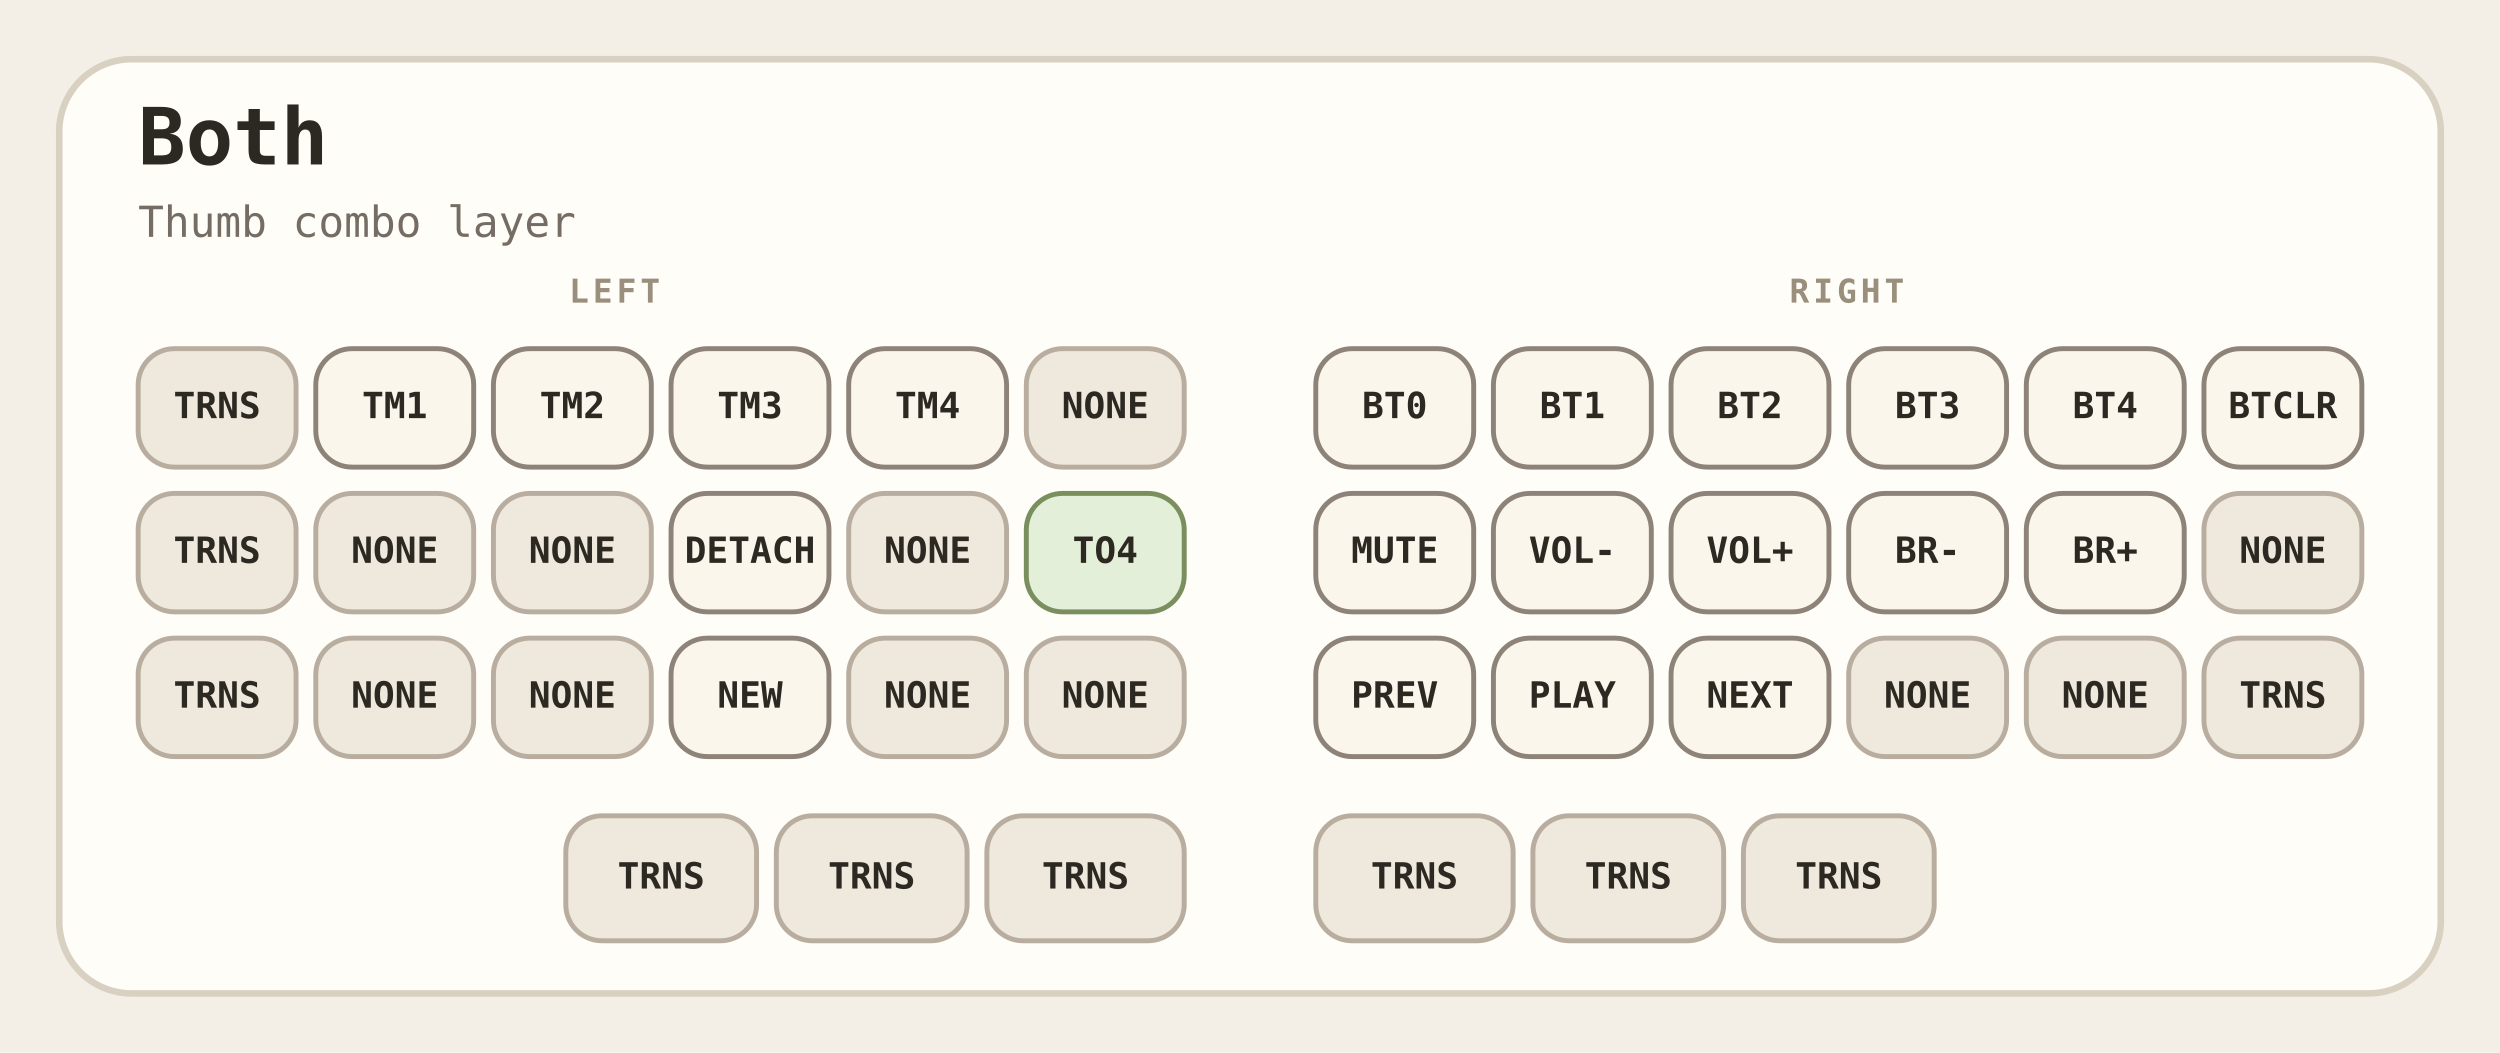
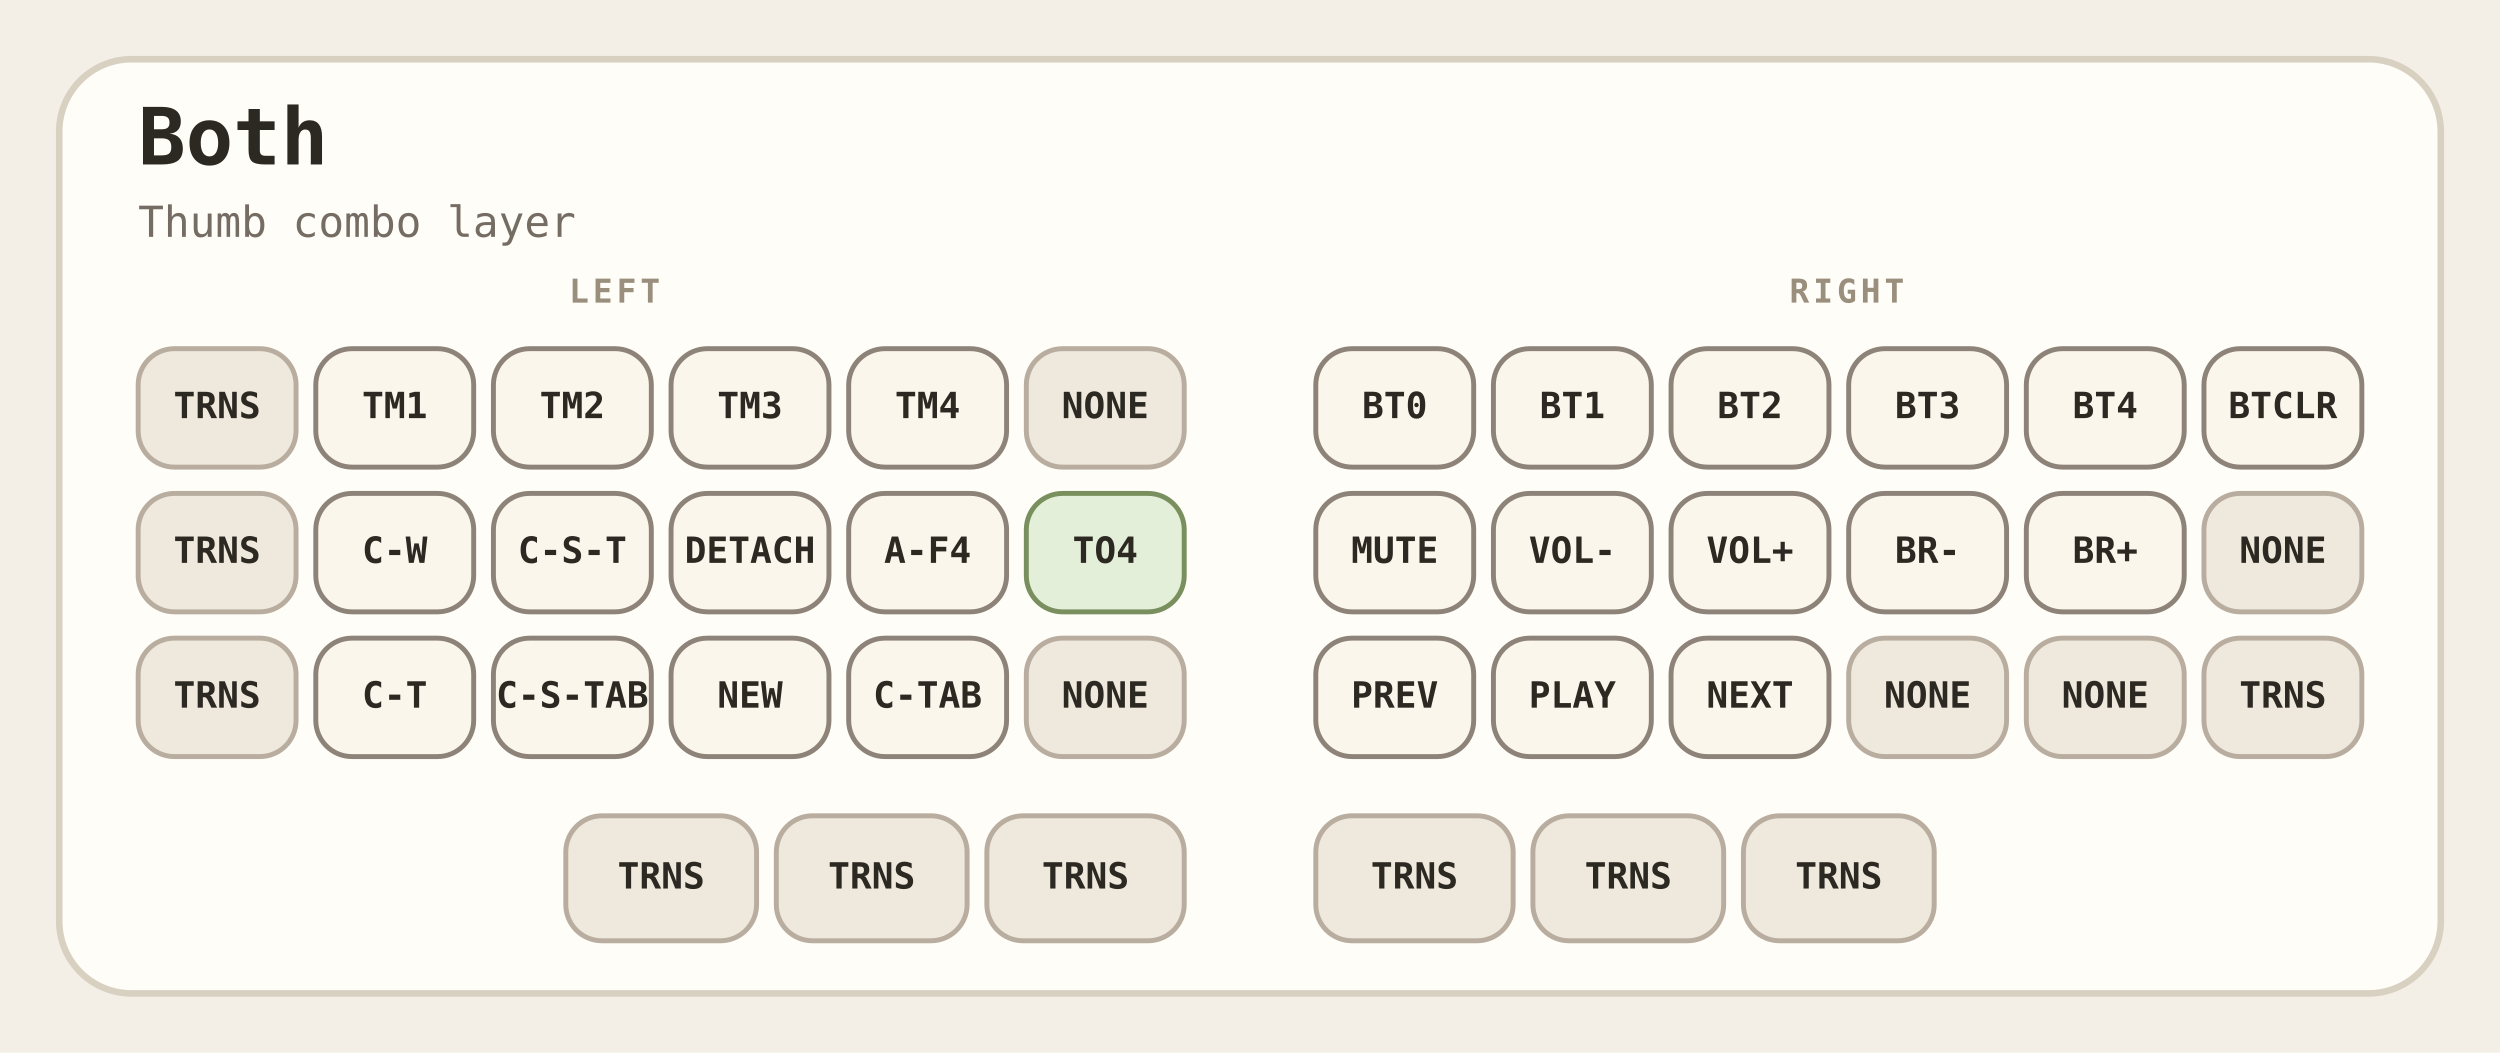
<svg xmlns="http://www.w3.org/2000/svg" width="760" height="320" viewBox="0 0 760 320" role="img" aria-labelledby="title desc">
  <style>
    .bg { fill: #f4efe6; }
    .panel { fill: #fffdf8; stroke: #d8d0c1; stroke-width: 2; }
    .title { font: 700 24px "Iosevka", "Fira Mono", monospace; fill: #2c2822; }
    .subtitle { font: 500 13px "Iosevka", "Fira Mono", monospace; fill: #756d63; }
    .label { font: 700 10px "Iosevka", "Fira Mono", monospace; fill: #9a8e7c; letter-spacing: 1.2px; }
    .key { fill: #fbf6ec; stroke: #8d8378; stroke-width: 1.5; rx: 11; ry: 11; }
    .thumb { fill: #f6eedf; stroke: #8d8378; stroke-width: 1.5; rx: 11; ry: 11; }
    .trans { fill: #efe8dc; stroke: #b8ad9f; }
    .accent { fill: #e4efd9; stroke: #7a8f5e; }
    .text { font: 700 11px "Iosevka", "Fira Mono", monospace; fill: #2c2822; text-anchor: middle; dominant-baseline: middle; }
  </style>
  <rect class="bg" width="760" height="320" />
  <rect class="panel" x="18" y="18" width="724" height="284" rx="22" ry="22" />
  <text class="title" x="42" y="50">Both</text>
  <text class="subtitle" x="42" y="72">Thumb combo layer</text>
  <text class="label" x="173" y="92">LEFT</text>
  <text class="label" x="544" y="92">RIGHT</text>
  <g transform="translate(42,106)">
    <g>
      <rect class="key trans" x="0" y="0" width="48" height="36" />
      <text class="text" x="24" y="18">TRNS</text>
      <rect class="key" x="54" y="0" width="48" height="36" />
      <text class="text" x="78" y="18">TM1</text>
      <rect class="key" x="108" y="0" width="48" height="36" />
      <text class="text" x="132" y="18">TM2</text>
      <rect class="key" x="162" y="0" width="48" height="36" />
      <text class="text" x="186" y="18">TM3</text>
      <rect class="key" x="216" y="0" width="48" height="36" />
      <text class="text" x="240" y="18">TM4</text>
      <rect class="key trans" x="270" y="0" width="48" height="36" />
      <text class="text" x="294" y="18">NONE</text>
      <rect class="key trans" x="0" y="44" width="48" height="36" />
      <text class="text" x="24" y="62">TRNS</text>
-       <rect class="key trans" x="54" y="44" width="48" height="36" />
-       <text class="text" x="78" y="62">NONE</text>
-       <rect class="key trans" x="108" y="44" width="48" height="36" />
-       <text class="text" x="132" y="62">NONE</text>
+       <rect class="key" x="54" y="44" width="48" height="36" />
+       <text class="text" x="78" y="62">C-W</text>
+       <rect class="key" x="108" y="44" width="48" height="36" />
+       <text class="text" x="132" y="62">C-S-T</text>
      <rect class="key" x="162" y="44" width="48" height="36" />
      <text class="text" x="186" y="62">DETACH</text>
-       <rect class="key trans" x="216" y="44" width="48" height="36" />
-       <text class="text" x="240" y="62">NONE</text>
+       <rect class="key" x="216" y="44" width="48" height="36" />
+       <text class="text" x="240" y="62">A-F4</text>
      <rect class="key accent" x="270" y="44" width="48" height="36" />
      <text class="text" x="294" y="62">TO4</text>
      <rect class="key trans" x="0" y="88" width="48" height="36" />
      <text class="text" x="24" y="106">TRNS</text>
-       <rect class="key trans" x="54" y="88" width="48" height="36" />
-       <text class="text" x="78" y="106">NONE</text>
-       <rect class="key trans" x="108" y="88" width="48" height="36" />
-       <text class="text" x="132" y="106">NONE</text>
+       <rect class="key" x="54" y="88" width="48" height="36" />
+       <text class="text" x="78" y="106">C-T</text>
+       <rect class="key" x="108" y="88" width="48" height="36" />
+       <text class="text" x="132" y="106">C-S-TAB</text>
      <rect class="key" x="162" y="88" width="48" height="36" />
      <text class="text" x="186" y="106">NEW</text>
-       <rect class="key trans" x="216" y="88" width="48" height="36" />
-       <text class="text" x="240" y="106">NONE</text>
+       <rect class="key" x="216" y="88" width="48" height="36" />
+       <text class="text" x="240" y="106">C-TAB</text>
      <rect class="key trans" x="270" y="88" width="48" height="36" />
      <text class="text" x="294" y="106">NONE</text>
      <rect class="thumb trans" x="130" y="142" width="58" height="38" />
      <text class="text" x="159" y="161">TRNS</text>
      <rect class="thumb trans" x="194" y="142" width="58" height="38" />
      <text class="text" x="223" y="161">TRNS</text>
      <rect class="thumb trans" x="258" y="142" width="60" height="38" />
      <text class="text" x="288" y="161">TRNS</text>
    </g>
    <g transform="translate(358,0)">
      <rect class="key" x="0" y="0" width="48" height="36" />
      <text class="text" x="24" y="18">BT0</text>
      <rect class="key" x="54" y="0" width="48" height="36" />
      <text class="text" x="78" y="18">BT1</text>
      <rect class="key" x="108" y="0" width="48" height="36" />
      <text class="text" x="132" y="18">BT2</text>
      <rect class="key" x="162" y="0" width="48" height="36" />
      <text class="text" x="186" y="18">BT3</text>
      <rect class="key" x="216" y="0" width="48" height="36" />
      <text class="text" x="240" y="18">BT4</text>
      <rect class="key" x="270" y="0" width="48" height="36" />
      <text class="text" x="294" y="18">BTCLR</text>
      <rect class="key" x="0" y="44" width="48" height="36" />
      <text class="text" x="24" y="62">MUTE</text>
      <rect class="key" x="54" y="44" width="48" height="36" />
      <text class="text" x="78" y="62">VOL-</text>
      <rect class="key" x="108" y="44" width="48" height="36" />
      <text class="text" x="132" y="62">VOL+</text>
      <rect class="key" x="162" y="44" width="48" height="36" />
      <text class="text" x="186" y="62">BR-</text>
      <rect class="key" x="216" y="44" width="48" height="36" />
      <text class="text" x="240" y="62">BR+</text>
      <rect class="key trans" x="270" y="44" width="48" height="36" />
      <text class="text" x="294" y="62">NONE</text>
      <rect class="key" x="0" y="88" width="48" height="36" />
      <text class="text" x="24" y="106">PREV</text>
      <rect class="key" x="54" y="88" width="48" height="36" />
      <text class="text" x="78" y="106">PLAY</text>
      <rect class="key" x="108" y="88" width="48" height="36" />
      <text class="text" x="132" y="106">NEXT</text>
      <rect class="key trans" x="162" y="88" width="48" height="36" />
      <text class="text" x="186" y="106">NONE</text>
      <rect class="key trans" x="216" y="88" width="48" height="36" />
      <text class="text" x="240" y="106">NONE</text>
      <rect class="key trans" x="270" y="88" width="48" height="36" />
      <text class="text" x="294" y="106">TRNS</text>
      <rect class="thumb trans" x="0" y="142" width="60" height="38" />
      <text class="text" x="30" y="161">TRNS</text>
      <rect class="thumb trans" x="66" y="142" width="58" height="38" />
      <text class="text" x="95" y="161">TRNS</text>
      <rect class="thumb trans" x="130" y="142" width="58" height="38" />
      <text class="text" x="159" y="161">TRNS</text>
    </g>
  </g>
</svg>
